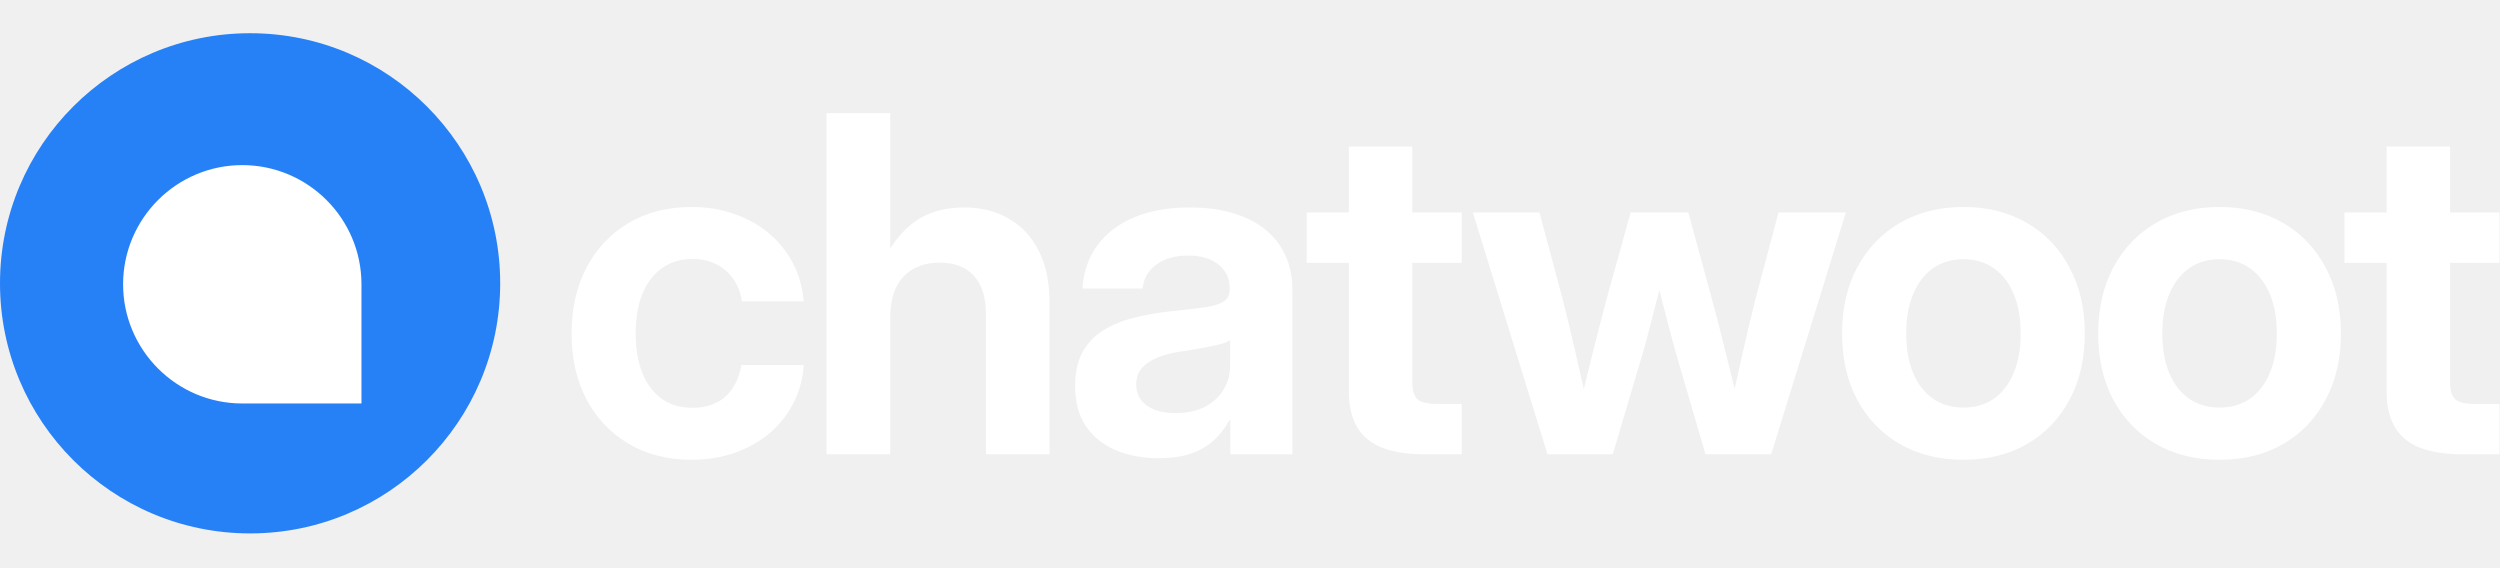
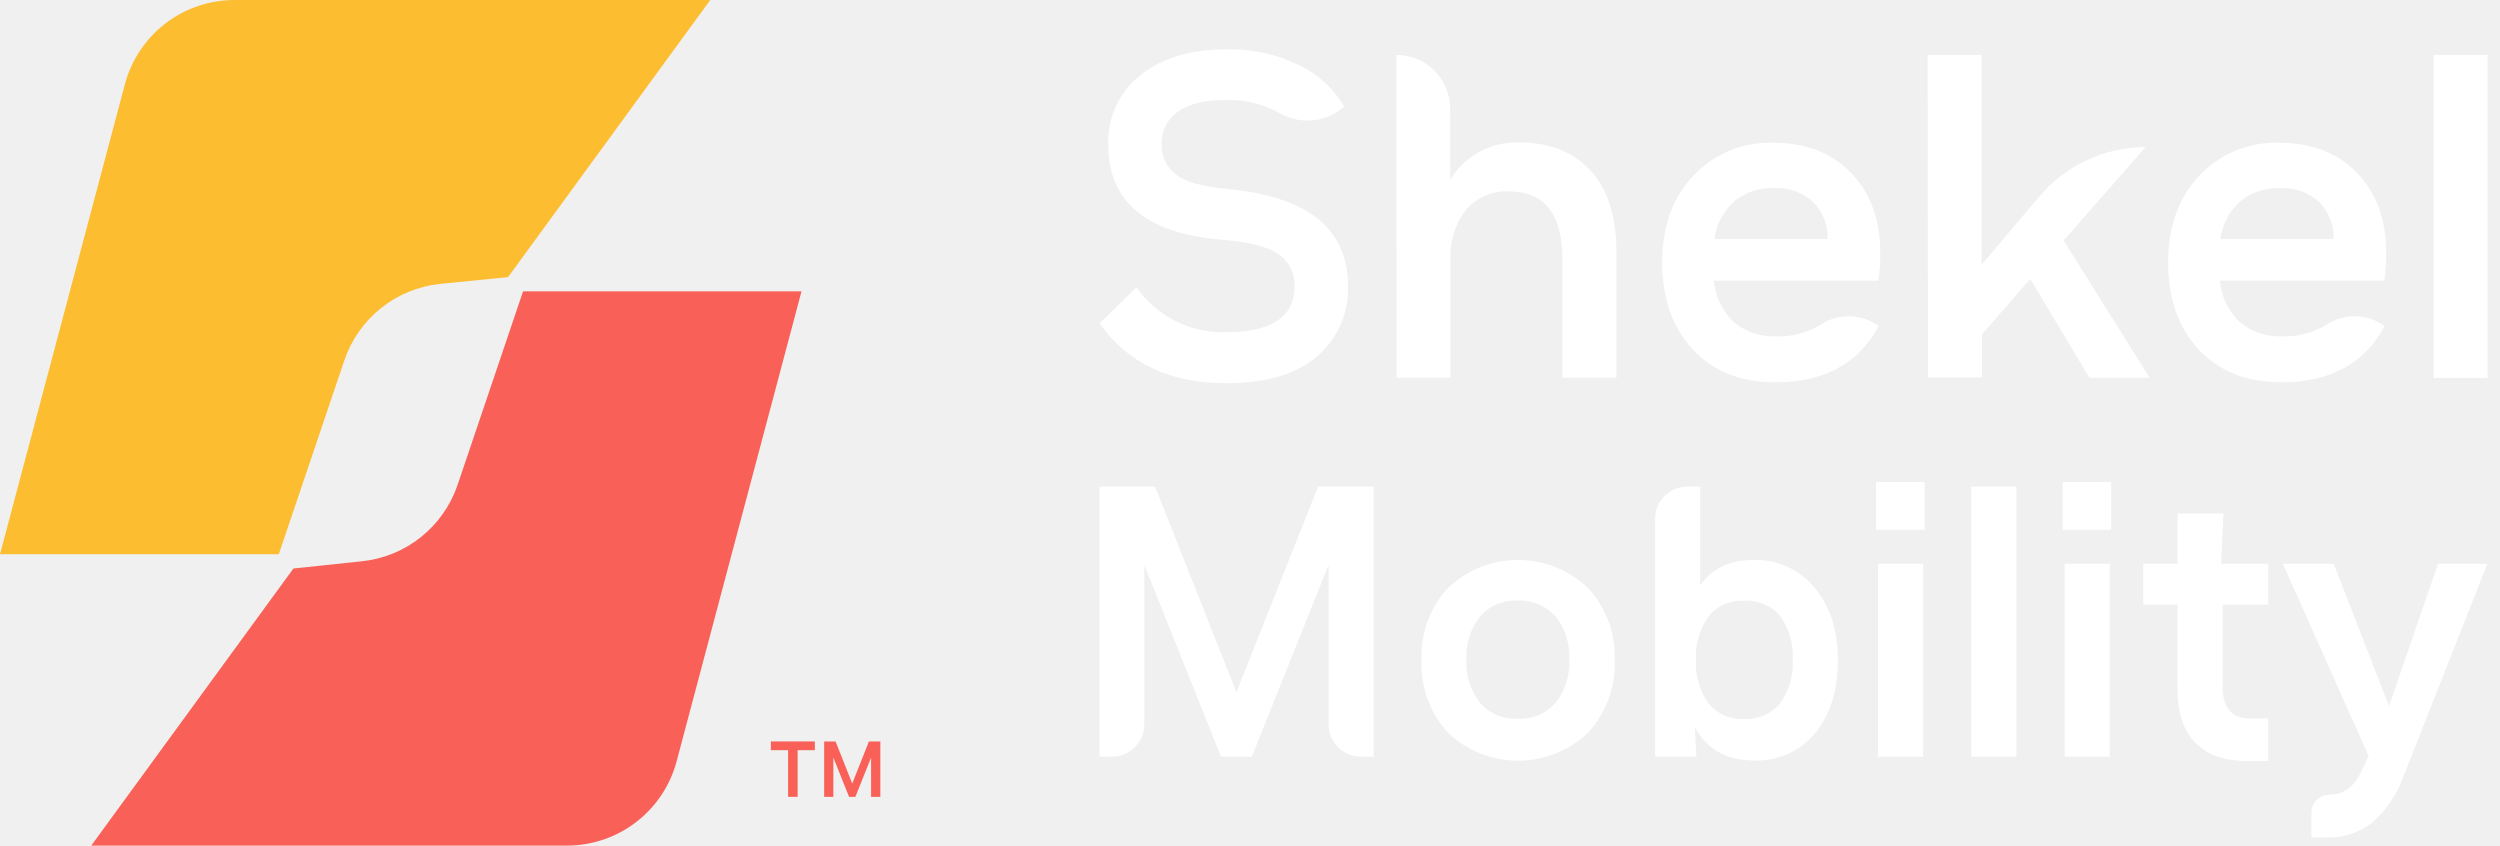
- <svg xmlns="http://www.w3.org/2000/svg" width="2559" height="581" viewBox="0 0 2559 581" fill="none">
-   <path d="M256 546C397.385 546 512 431.385 512 290C512 148.615 397.385 34 256 34C114.615 34 0 148.615 0 290C0 431.385 114.615 546 256 546Z" fill="#2781F6" />
-   <path d="M367 410H247.99C182.388 410 129 356.608 129 290.989C129 225.392 182.388 172 247.992 172C313.612 172 367 225.392 367 290.989V410Z" fill="white" stroke="white" stroke-width="6" />
-   <path d="M707.875 470.625C683.5 470.625 662.016 465.156 643.422 454.219C624.984 443.281 610.609 428.125 600.297 408.75C590.141 389.375 585.062 366.953 585.062 341.484C585.062 316.016 590.141 293.516 600.297 273.984C610.609 254.453 624.984 239.219 643.422 228.281C662.016 217.344 683.5 211.875 707.875 211.875C723.812 211.875 738.5 214.297 751.938 219.141C765.531 223.828 777.328 230.469 787.328 239.062C797.484 247.656 805.609 257.812 811.703 269.531C817.797 281.25 821.469 294.219 822.719 308.438H759.438C758.5 301.875 756.625 296.016 753.812 290.859C751.156 285.547 747.641 281.016 743.266 277.266C739.047 273.359 734.047 270.391 728.266 268.359C722.641 266.172 716.156 265.078 708.812 265.078C696.781 265.078 686.391 268.203 677.641 274.453C668.891 280.703 662.172 289.531 657.484 300.938C652.953 312.344 650.688 325.859 650.688 341.484C650.688 356.953 652.953 370.391 657.484 381.797C662.172 393.203 668.812 402.031 677.406 408.281C686.156 414.375 696.625 417.422 708.812 417.422C716.156 417.422 722.641 416.406 728.266 414.375C733.891 412.344 738.734 409.453 742.797 405.703C747.016 401.797 750.453 397.188 753.109 391.875C755.766 386.406 757.719 380.312 758.969 373.594H822.719C821.781 387.656 818.266 400.625 812.172 412.5C806.234 424.219 798.188 434.453 788.031 443.203C777.875 451.797 766 458.516 752.406 463.359C738.812 468.203 723.969 470.625 707.875 470.625ZM911.209 326.484V465H846.053V115.781H911.209V281.25H898.319C906.288 259.375 917.459 242.422 931.834 230.391C946.366 218.359 964.725 212.344 986.913 212.344C1004.41 212.344 1019.65 216.172 1032.62 223.828C1045.74 231.328 1055.98 242.344 1063.32 256.875C1070.66 271.406 1074.33 289.141 1074.33 310.078V465H1009.18V321.562C1009.18 304.219 1005.04 291.094 996.756 282.188C988.631 273.281 977.069 268.828 962.069 268.828C952.069 268.828 943.241 270.859 935.584 274.922C927.928 278.984 921.913 285.234 917.538 293.672C913.319 302.109 911.209 313.047 911.209 326.484ZM1185.79 468.984C1169.39 468.984 1154.78 466.25 1141.97 460.781C1129.15 455.312 1119 447.109 1111.5 436.172C1104.15 425.234 1100.48 411.562 1100.48 395.156C1100.48 381.094 1103.06 369.453 1108.22 360.234C1113.53 350.859 1120.64 343.438 1129.54 337.969C1138.61 332.344 1149 328.125 1160.72 325.312C1172.43 322.344 1184.62 320.156 1197.28 318.75C1212.59 317.188 1224.7 315.781 1233.61 314.531C1242.51 313.125 1248.92 311.094 1252.83 308.438C1256.73 305.781 1258.68 301.719 1258.68 296.25V294.609C1258.68 288.047 1256.97 282.344 1253.53 277.5C1250.09 272.5 1245.25 268.594 1239 265.781C1232.75 262.969 1225.17 261.562 1216.26 261.562C1207.36 261.562 1199.47 262.969 1192.59 265.781C1185.87 268.594 1180.48 272.578 1176.42 277.734C1172.51 282.734 1170.25 288.594 1169.62 295.312H1107.98C1109.08 278.438 1114.08 263.828 1122.98 251.484C1132.04 239.141 1144.54 229.531 1160.48 222.656C1176.58 215.781 1195.72 212.344 1217.9 212.344C1234.47 212.344 1249.23 214.297 1262.2 218.203C1275.33 222.109 1286.34 227.734 1295.25 235.078C1304.31 242.422 1311.18 251.328 1315.87 261.797C1320.56 272.109 1322.9 283.75 1322.9 296.719V465H1259.39V430.078H1258.45C1254.23 437.891 1248.92 444.766 1242.51 450.703C1236.26 456.484 1228.45 461.016 1219.08 464.297C1209.86 467.422 1198.76 468.984 1185.79 468.984ZM1203.14 422.812C1214.86 422.812 1224.86 420.703 1233.14 416.484C1241.58 412.109 1247.98 406.25 1252.36 398.906C1256.89 391.562 1259.15 383.281 1259.15 374.062V348.281C1257.12 349.531 1254.39 350.703 1250.95 351.797C1247.67 352.734 1243.68 353.672 1239 354.609C1234.47 355.547 1229.47 356.484 1224 357.422C1218.68 358.359 1213.14 359.219 1207.36 360C1199.23 361.25 1191.81 363.203 1185.09 365.859C1178.37 368.516 1172.98 372.109 1168.92 376.641C1165.01 381.016 1163.06 386.719 1163.06 393.75C1163.06 399.688 1164.7 404.922 1167.98 409.453C1171.42 413.828 1176.11 417.188 1182.04 419.531C1187.98 421.719 1195.01 422.812 1203.14 422.812ZM1496.24 217.5V269.062H1337.57V217.5H1496.24ZM1380.69 150H1445.61V390.703C1445.61 399.297 1447.33 405.234 1450.77 408.516C1454.21 411.797 1460.69 413.438 1470.22 413.438C1474.13 413.438 1478.66 413.438 1483.82 413.438C1489.13 413.438 1493.27 413.438 1496.24 413.438V465C1492.02 465 1486.32 465 1479.13 465C1472.1 465 1464.99 465 1457.8 465C1431.39 465 1411.94 459.766 1399.44 449.297C1386.94 438.828 1380.69 422.656 1380.69 400.781V150ZM1584.03 465L1507.62 217.5H1575.82L1599.73 307.031C1604.26 324.688 1608.63 342.891 1612.85 361.641C1617.07 380.391 1621.29 398.828 1625.51 416.953H1616.6C1621.13 398.828 1625.67 380.391 1630.2 361.641C1634.88 342.891 1639.57 324.688 1644.26 307.031L1669.1 217.5H1728.17L1752.54 307.031C1757.38 324.688 1762.07 342.891 1766.6 361.641C1771.13 380.391 1775.67 398.828 1780.2 416.953H1771.06C1775.43 398.828 1779.65 380.391 1783.71 361.641C1787.93 342.891 1792.23 324.688 1796.6 307.031L1820.51 217.5H1889.42L1813.01 465H1745.74L1716.45 364.688C1713.63 354.844 1710.9 344.844 1708.24 334.688C1705.59 324.375 1702.93 314.062 1700.28 303.75C1697.78 293.281 1695.12 282.969 1692.31 272.812H1704.96C1702.31 282.969 1699.57 293.281 1696.76 303.75C1694.1 314.062 1691.45 324.375 1688.79 334.688C1686.29 344.844 1683.56 354.844 1680.59 364.688L1650.82 465H1584.03ZM2009.78 470.625C1985.09 470.625 1963.38 465.234 1944.62 454.453C1926.03 443.672 1911.5 428.594 1901.03 409.219C1890.72 389.844 1885.56 367.266 1885.56 341.484C1885.56 315.703 1890.72 293.125 1901.03 273.75C1911.5 254.219 1926.03 239.062 1944.62 228.281C1963.38 217.344 1985.09 211.875 2009.78 211.875C2034.62 211.875 2056.34 217.344 2074.94 228.281C2093.53 239.062 2107.98 254.219 2118.3 273.75C2128.77 293.125 2134 315.703 2134 341.484C2134 367.266 2128.77 389.844 2118.3 409.219C2107.98 428.594 2093.53 443.672 2074.94 454.453C2056.34 465.234 2034.62 470.625 2009.78 470.625ZM2009.78 417.188C2021.66 417.188 2031.97 414.219 2040.72 408.281C2049.47 402.188 2056.27 393.438 2061.11 382.031C2065.95 370.625 2068.38 357.109 2068.38 341.484C2068.38 325.547 2065.95 311.953 2061.11 300.703C2056.27 289.297 2049.47 280.547 2040.72 274.453C2031.97 268.359 2021.66 265.312 2009.78 265.312C1998.06 265.312 1987.75 268.359 1978.84 274.453C1970.09 280.547 1963.3 289.297 1958.45 300.703C1953.61 311.953 1951.19 325.547 1951.19 341.484C1951.19 357.266 1953.61 370.859 1958.45 382.266C1963.3 393.516 1970.09 402.188 1978.84 408.281C1987.75 414.219 1998.06 417.188 2009.78 417.188ZM2271.94 470.625C2247.26 470.625 2225.54 465.234 2206.79 454.453C2188.19 443.672 2173.66 428.594 2163.19 409.219C2152.88 389.844 2147.72 367.266 2147.72 341.484C2147.72 315.703 2152.88 293.125 2163.19 273.75C2173.66 254.219 2188.19 239.062 2206.79 228.281C2225.54 217.344 2247.26 211.875 2271.94 211.875C2296.79 211.875 2318.51 217.344 2337.1 228.281C2355.69 239.062 2370.15 254.219 2380.46 273.75C2390.93 293.125 2396.16 315.703 2396.16 341.484C2396.16 367.266 2390.93 389.844 2380.46 409.219C2370.15 428.594 2355.69 443.672 2337.1 454.453C2318.51 465.234 2296.79 470.625 2271.94 470.625ZM2271.94 417.188C2283.82 417.188 2294.13 414.219 2302.88 408.281C2311.63 402.188 2318.43 393.438 2323.27 382.031C2328.12 370.625 2330.54 357.109 2330.54 341.484C2330.54 325.547 2328.12 311.953 2323.27 300.703C2318.43 289.297 2311.63 280.547 2302.88 274.453C2294.13 268.359 2283.82 265.312 2271.94 265.312C2260.22 265.312 2249.91 268.359 2241.01 274.453C2232.26 280.547 2225.46 289.297 2220.62 300.703C2215.77 311.953 2213.35 325.547 2213.35 341.484C2213.35 357.266 2215.77 370.859 2220.62 382.266C2225.46 393.516 2232.26 402.188 2241.01 408.281C2249.91 414.219 2260.22 417.188 2271.94 417.188ZM2558.48 217.5V269.062H2399.81V217.5H2558.48ZM2442.93 150H2507.86V390.703C2507.86 399.297 2509.57 405.234 2513.01 408.516C2516.45 411.797 2522.93 413.438 2532.47 413.438C2536.37 413.438 2540.9 413.438 2546.06 413.438C2551.37 413.438 2555.51 413.438 2558.48 413.438V465C2554.26 465 2548.56 465 2541.37 465C2534.34 465 2527.23 465 2520.04 465C2493.64 465 2474.18 459.766 2461.68 449.297C2449.18 438.828 2442.93 422.656 2442.93 400.781V150Z" fill="white" />
+ <svg xmlns="http://www.w3.org/2000/svg" width="136" height="46" viewBox="0 0 136 46" fill="none">
+   <g clip-path="url(#clip0_779_17081)">
+     <path d="M73.127 5.795L73.033 5.873C72.551 6.27 71.957 6.507 71.334 6.551C70.711 6.595 70.09 6.444 69.556 6.12C68.667 5.642 67.668 5.409 66.66 5.444C65.489 5.444 64.642 5.659 64.065 6.084C63.79 6.279 63.567 6.538 63.416 6.839C63.264 7.14 63.19 7.474 63.198 7.811C63.181 8.135 63.244 8.459 63.38 8.754C63.516 9.049 63.721 9.307 63.979 9.505C64.499 9.901 65.436 10.162 66.789 10.286C71.152 10.69 73.332 12.446 73.33 15.555C73.356 16.281 73.217 17.003 72.925 17.668C72.632 18.333 72.193 18.923 71.64 19.393C70.511 20.362 68.869 20.846 66.715 20.846C63.639 20.846 61.34 19.759 59.818 17.585L61.824 15.633C62.372 16.414 63.107 17.046 63.961 17.472C64.814 17.898 65.761 18.103 66.715 18.07C69.184 18.07 70.42 17.233 70.422 15.559C70.436 15.216 70.362 14.876 70.206 14.571C70.05 14.266 69.818 14.006 69.532 13.817C68.939 13.408 67.898 13.148 66.41 13.036C62.333 12.687 60.293 10.965 60.291 7.869C60.264 7.143 60.41 6.42 60.717 5.761C61.024 5.102 61.482 4.525 62.055 4.077C63.212 3.148 64.774 2.683 66.738 2.683C68.087 2.655 69.424 2.944 70.641 3.526C71.677 4.017 72.543 4.808 73.127 5.795Z" fill="white" />
+     <path d="M75.96 2.988C76.737 2.988 77.483 3.297 78.032 3.847C78.582 4.397 78.891 5.143 78.891 5.92V9.783C79.279 9.138 79.833 8.61 80.495 8.253C81.157 7.896 81.902 7.723 82.653 7.752C84.324 7.752 85.625 8.273 86.556 9.314C87.487 10.355 87.947 11.852 87.934 13.805V20.546H84.999V14.149C84.999 11.657 84.03 10.411 82.091 10.411C81.65 10.388 81.21 10.467 80.804 10.641C80.398 10.815 80.037 11.08 79.75 11.415C79.151 12.196 78.852 13.166 78.907 14.149V20.546H75.976L75.96 2.988Z" fill="white" />
+     <path d="M102.05 17.636L102.206 17.738C101.106 19.776 99.234 20.796 96.59 20.796C94.686 20.796 93.182 20.198 92.079 19.003C90.975 17.808 90.424 16.232 90.424 14.274C90.424 12.352 90.979 10.79 92.09 9.587C92.649 8.984 93.332 8.508 94.092 8.194C94.852 7.88 95.671 7.734 96.493 7.768C98.244 7.768 99.647 8.316 100.704 9.412C101.76 10.508 102.287 11.95 102.284 13.739C102.292 14.251 102.259 14.763 102.183 15.27H93.234C93.31 16.124 93.693 16.921 94.311 17.515C94.966 18.061 95.802 18.34 96.653 18.296C97.475 18.321 98.287 18.111 98.994 17.691C99.443 17.384 99.971 17.215 100.514 17.205C101.057 17.196 101.591 17.345 102.05 17.636ZM96.516 10.236C95.737 10.201 94.972 10.449 94.362 10.935C93.76 11.472 93.368 12.205 93.257 13.005H99.424C99.436 12.634 99.374 12.266 99.239 11.921C99.105 11.576 98.902 11.261 98.643 10.997C98.358 10.733 98.023 10.53 97.657 10.399C97.292 10.268 96.904 10.213 96.516 10.236Z" fill="white" />
+     <path d="M104.864 2.988H107.799V14.399L110.945 10.685C111.655 9.844 112.539 9.168 113.537 8.705C114.534 8.242 115.621 8.002 116.721 8.002L112.26 13.079L116.943 20.553H113.661L110.449 15.176L107.819 18.187V20.53H104.884L104.864 2.988Z" fill="white" />
+     <path d="M129.573 17.636L129.729 17.738C128.628 19.776 126.756 20.796 124.113 20.796C122.208 20.796 120.704 20.198 119.601 19.003C118.498 17.808 117.946 16.232 117.946 14.274C117.946 12.352 118.502 10.79 119.613 9.587C120.171 8.984 120.854 8.508 121.614 8.194C122.374 7.88 123.193 7.734 124.015 7.768C125.769 7.768 127.172 8.316 128.226 9.412C129.28 10.508 129.807 11.95 129.807 13.739C129.815 14.251 129.781 14.763 129.705 15.27H120.76C120.836 16.124 121.219 16.921 121.837 17.515C122.492 18.061 123.328 18.34 124.179 18.296C125.001 18.321 125.813 18.111 126.521 17.691C126.969 17.385 127.496 17.216 128.039 17.207C128.581 17.197 129.114 17.346 129.573 17.636ZM124.042 10.236C123.264 10.201 122.498 10.449 121.888 10.935C121.286 11.472 120.894 12.205 120.784 13.005H126.95C126.963 12.634 126.9 12.266 126.766 11.921C126.631 11.576 126.429 11.261 126.169 10.997C125.885 10.733 125.549 10.53 125.184 10.399C124.818 10.268 124.43 10.213 124.042 10.236Z" fill="white" />
+     <path d="M132.391 2.988H135.326V20.561H132.391V2.988Z" fill="white" />
+     <path d="M38.638 1.26846e-07L27.64 15.074L23.936 15.445C22.762 15.568 21.648 16.024 20.725 16.762C19.803 17.499 19.112 18.486 18.733 19.604L15.166 30.149H0L6.795 4.581C7.145 3.267 7.919 2.105 8.997 1.277C10.074 0.449 11.395 -0 12.754 1.26846e-07H38.638Z" fill="#FCBD31" />
+     <path d="M4.964 46L15.962 30.926L19.666 30.535C20.841 30.417 21.958 29.964 22.884 29.23C23.809 28.495 24.505 27.51 24.888 26.392L28.455 15.848H43.602L36.807 41.419C36.457 42.733 35.683 43.893 34.606 44.722C33.529 45.55 32.209 45.999 30.851 46H4.964Z" fill="#F96058" />
+     <path d="M41.935 40.334H44.328V40.81H43.391V43.348H42.872V40.81H41.935V40.334Z" fill="#F96058" />
+     <path d="M44.835 40.334H45.456L46.361 42.626L47.27 40.334H47.891V43.348H47.387V41.212L46.533 43.348H46.189L45.334 41.212V43.348H44.835V40.334Z" fill="#F96058" />
+     <path d="M59.815 26.47H62.835L67.261 37.658L71.706 26.47H74.727V41.165H74.028C73.563 41.164 73.118 40.979 72.789 40.649C72.461 40.32 72.276 39.873 72.276 39.408V30.73L68.1 41.165H66.422L62.25 30.73V39.408C62.249 39.874 62.063 40.32 61.734 40.649C61.405 40.979 60.959 41.164 60.493 41.165H59.815V26.47Z" fill="white" />
+     <path d="M78.775 31.98C79.801 31.005 81.162 30.461 82.578 30.461C83.993 30.461 85.355 31.005 86.381 31.98C86.872 32.509 87.254 33.131 87.504 33.809C87.754 34.486 87.867 35.207 87.837 35.928C87.865 36.648 87.751 37.366 87.501 38.042C87.252 38.718 86.871 39.337 86.381 39.865C85.355 40.84 83.993 41.384 82.578 41.384C81.162 41.384 79.801 40.84 78.775 39.865C78.287 39.336 77.908 38.716 77.66 38.041C77.412 37.365 77.3 36.647 77.33 35.928C77.299 35.207 77.41 34.487 77.658 33.81C77.906 33.132 78.285 32.51 78.775 31.98ZM84.629 33.542C84.371 33.251 84.052 33.022 83.694 32.871C83.335 32.72 82.948 32.652 82.56 32.671C82.174 32.651 81.789 32.719 81.433 32.87C81.078 33.021 80.761 33.251 80.507 33.542C79.99 34.21 79.728 35.041 79.77 35.885C79.728 36.73 79.99 37.56 80.507 38.228C80.761 38.52 81.078 38.75 81.433 38.901C81.789 39.052 82.174 39.12 82.56 39.099C82.948 39.119 83.335 39.05 83.694 38.9C84.052 38.749 84.371 38.52 84.629 38.228C85.15 37.562 85.413 36.73 85.37 35.885C85.413 35.046 85.154 34.219 84.64 33.554L84.629 33.542Z" fill="white" />
+     <path d="M95.431 30.461C96.054 30.446 96.672 30.573 97.239 30.833C97.806 31.093 98.306 31.479 98.701 31.961C99.555 32.96 99.981 34.279 99.981 35.917C99.981 37.554 99.568 38.879 98.74 39.892C98.341 40.373 97.836 40.756 97.266 41.013C96.696 41.269 96.075 41.392 95.45 41.372C93.939 41.372 92.855 40.771 92.199 39.568L92.281 41.165H90.037V28.227C90.037 27.762 90.222 27.315 90.55 26.986C90.879 26.657 91.324 26.471 91.79 26.47H92.492V31.843C93.135 30.922 94.114 30.461 95.431 30.461ZM94.838 32.683C94.473 32.665 94.109 32.734 93.777 32.886C93.445 33.037 93.154 33.267 92.929 33.554C92.452 34.239 92.216 35.063 92.258 35.897C92.216 36.731 92.452 37.555 92.929 38.24C93.154 38.528 93.445 38.757 93.777 38.908C94.109 39.06 94.473 39.13 94.838 39.111C95.215 39.136 95.592 39.072 95.94 38.924C96.288 38.776 96.596 38.549 96.84 38.26C97.334 37.568 97.576 36.727 97.523 35.878C97.572 35.033 97.331 34.196 96.84 33.507C96.594 33.222 96.285 32.999 95.937 32.856C95.589 32.713 95.213 32.654 94.838 32.683Z" fill="white" />
+     <path d="M102.058 26.22H104.7V28.821H102.058V26.22ZM102.163 30.668H104.618V41.165H102.163V30.668Z" fill="white" />
+     <path d="M107.237 26.47H109.692V41.165H107.237V26.47Z" fill="white" />
+     <path d="M112.209 26.22H114.851V28.821H112.209V26.22ZM112.314 30.668H114.769V41.165H112.314V30.668Z" fill="white" />
+     <path d="M116.592 30.668H118.461V27.934H120.955L120.83 30.668H123.39V32.894H120.912V37.385C120.912 38.517 121.412 39.084 122.403 39.084H123.39V41.396H122.22C121.002 41.396 120.069 41.062 119.421 40.396C118.773 39.73 118.453 38.761 118.461 37.49V32.894H116.592V30.668Z" fill="white" />
+     <path d="M124.187 30.668H126.954L129.963 38.416L132.628 30.668H135.313L130.771 42.177C130.429 43.163 129.841 44.045 129.061 44.739C128.361 45.29 127.489 45.579 126.598 45.555H125.74V44.211C125.74 43.95 125.843 43.7 126.028 43.516C126.212 43.331 126.462 43.227 126.723 43.227C127.504 43.227 128.074 42.798 128.464 41.946L128.854 41.126L124.187 30.668Z" fill="white" />
+   </g>
+   <defs>
+     <clipPath id="clip0_779_17081">
+       <rect width="135.326" height="46" fill="white" />
+     </clipPath>
+   </defs>
</svg>
